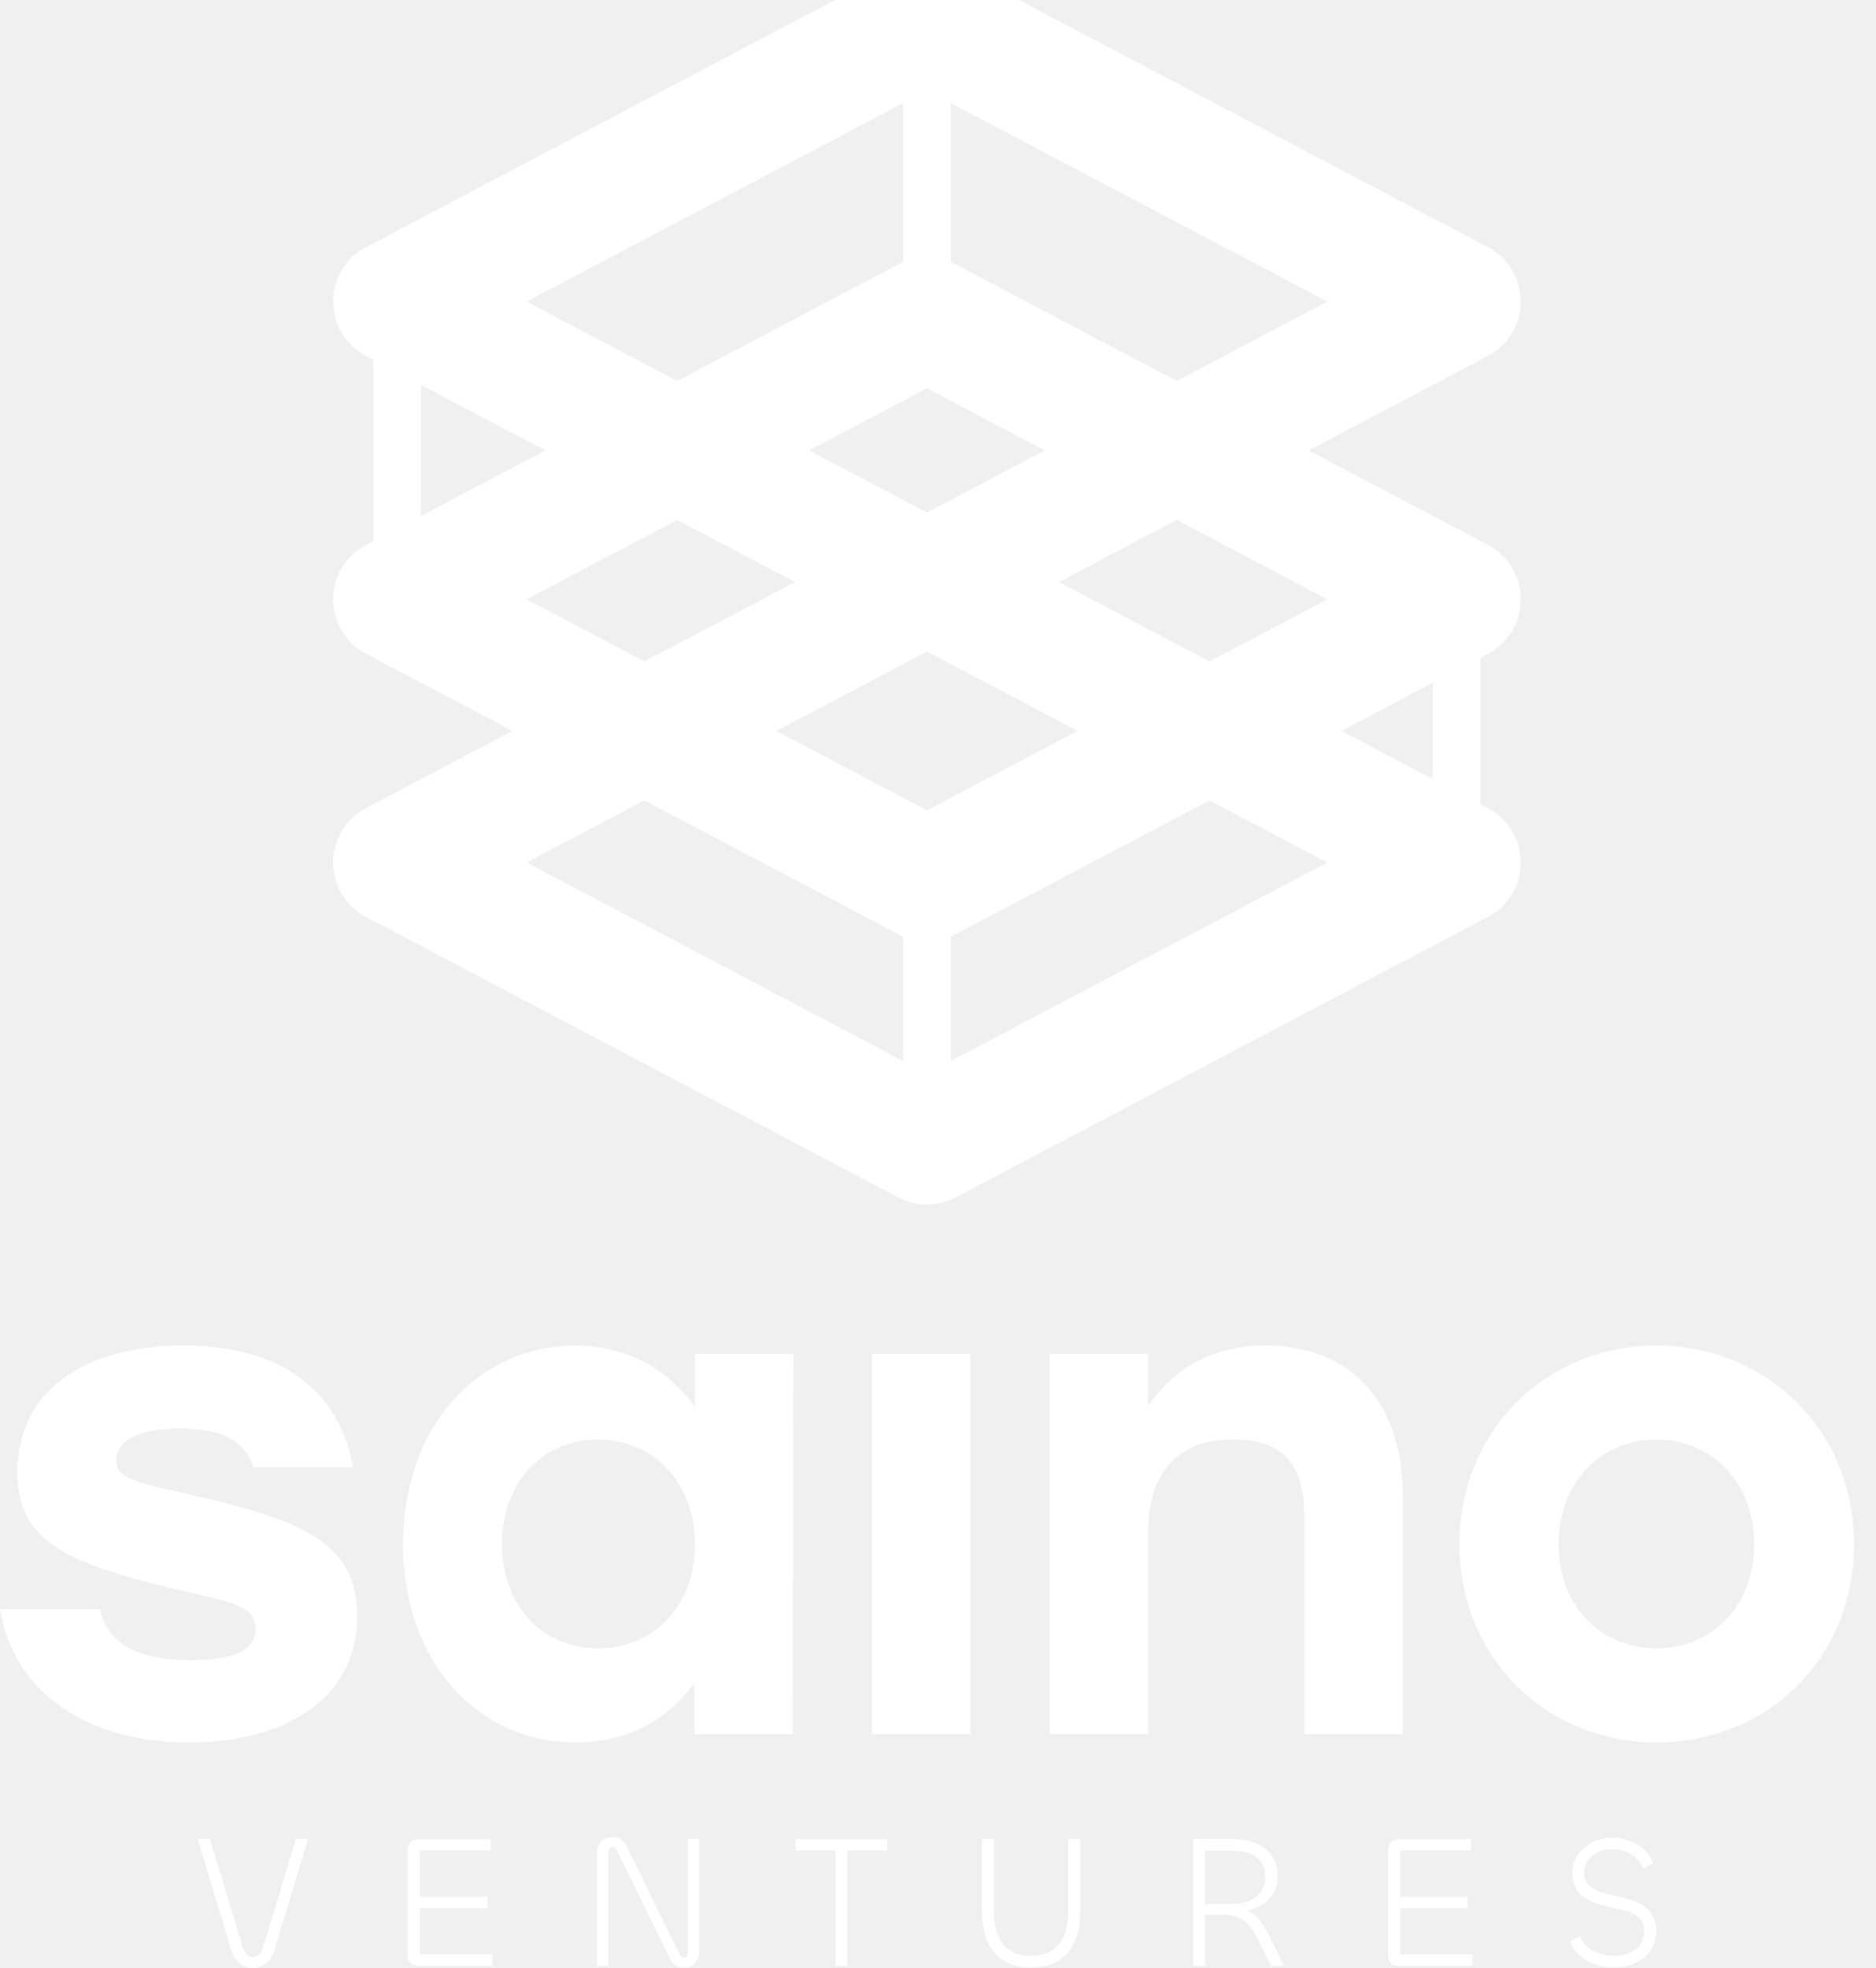
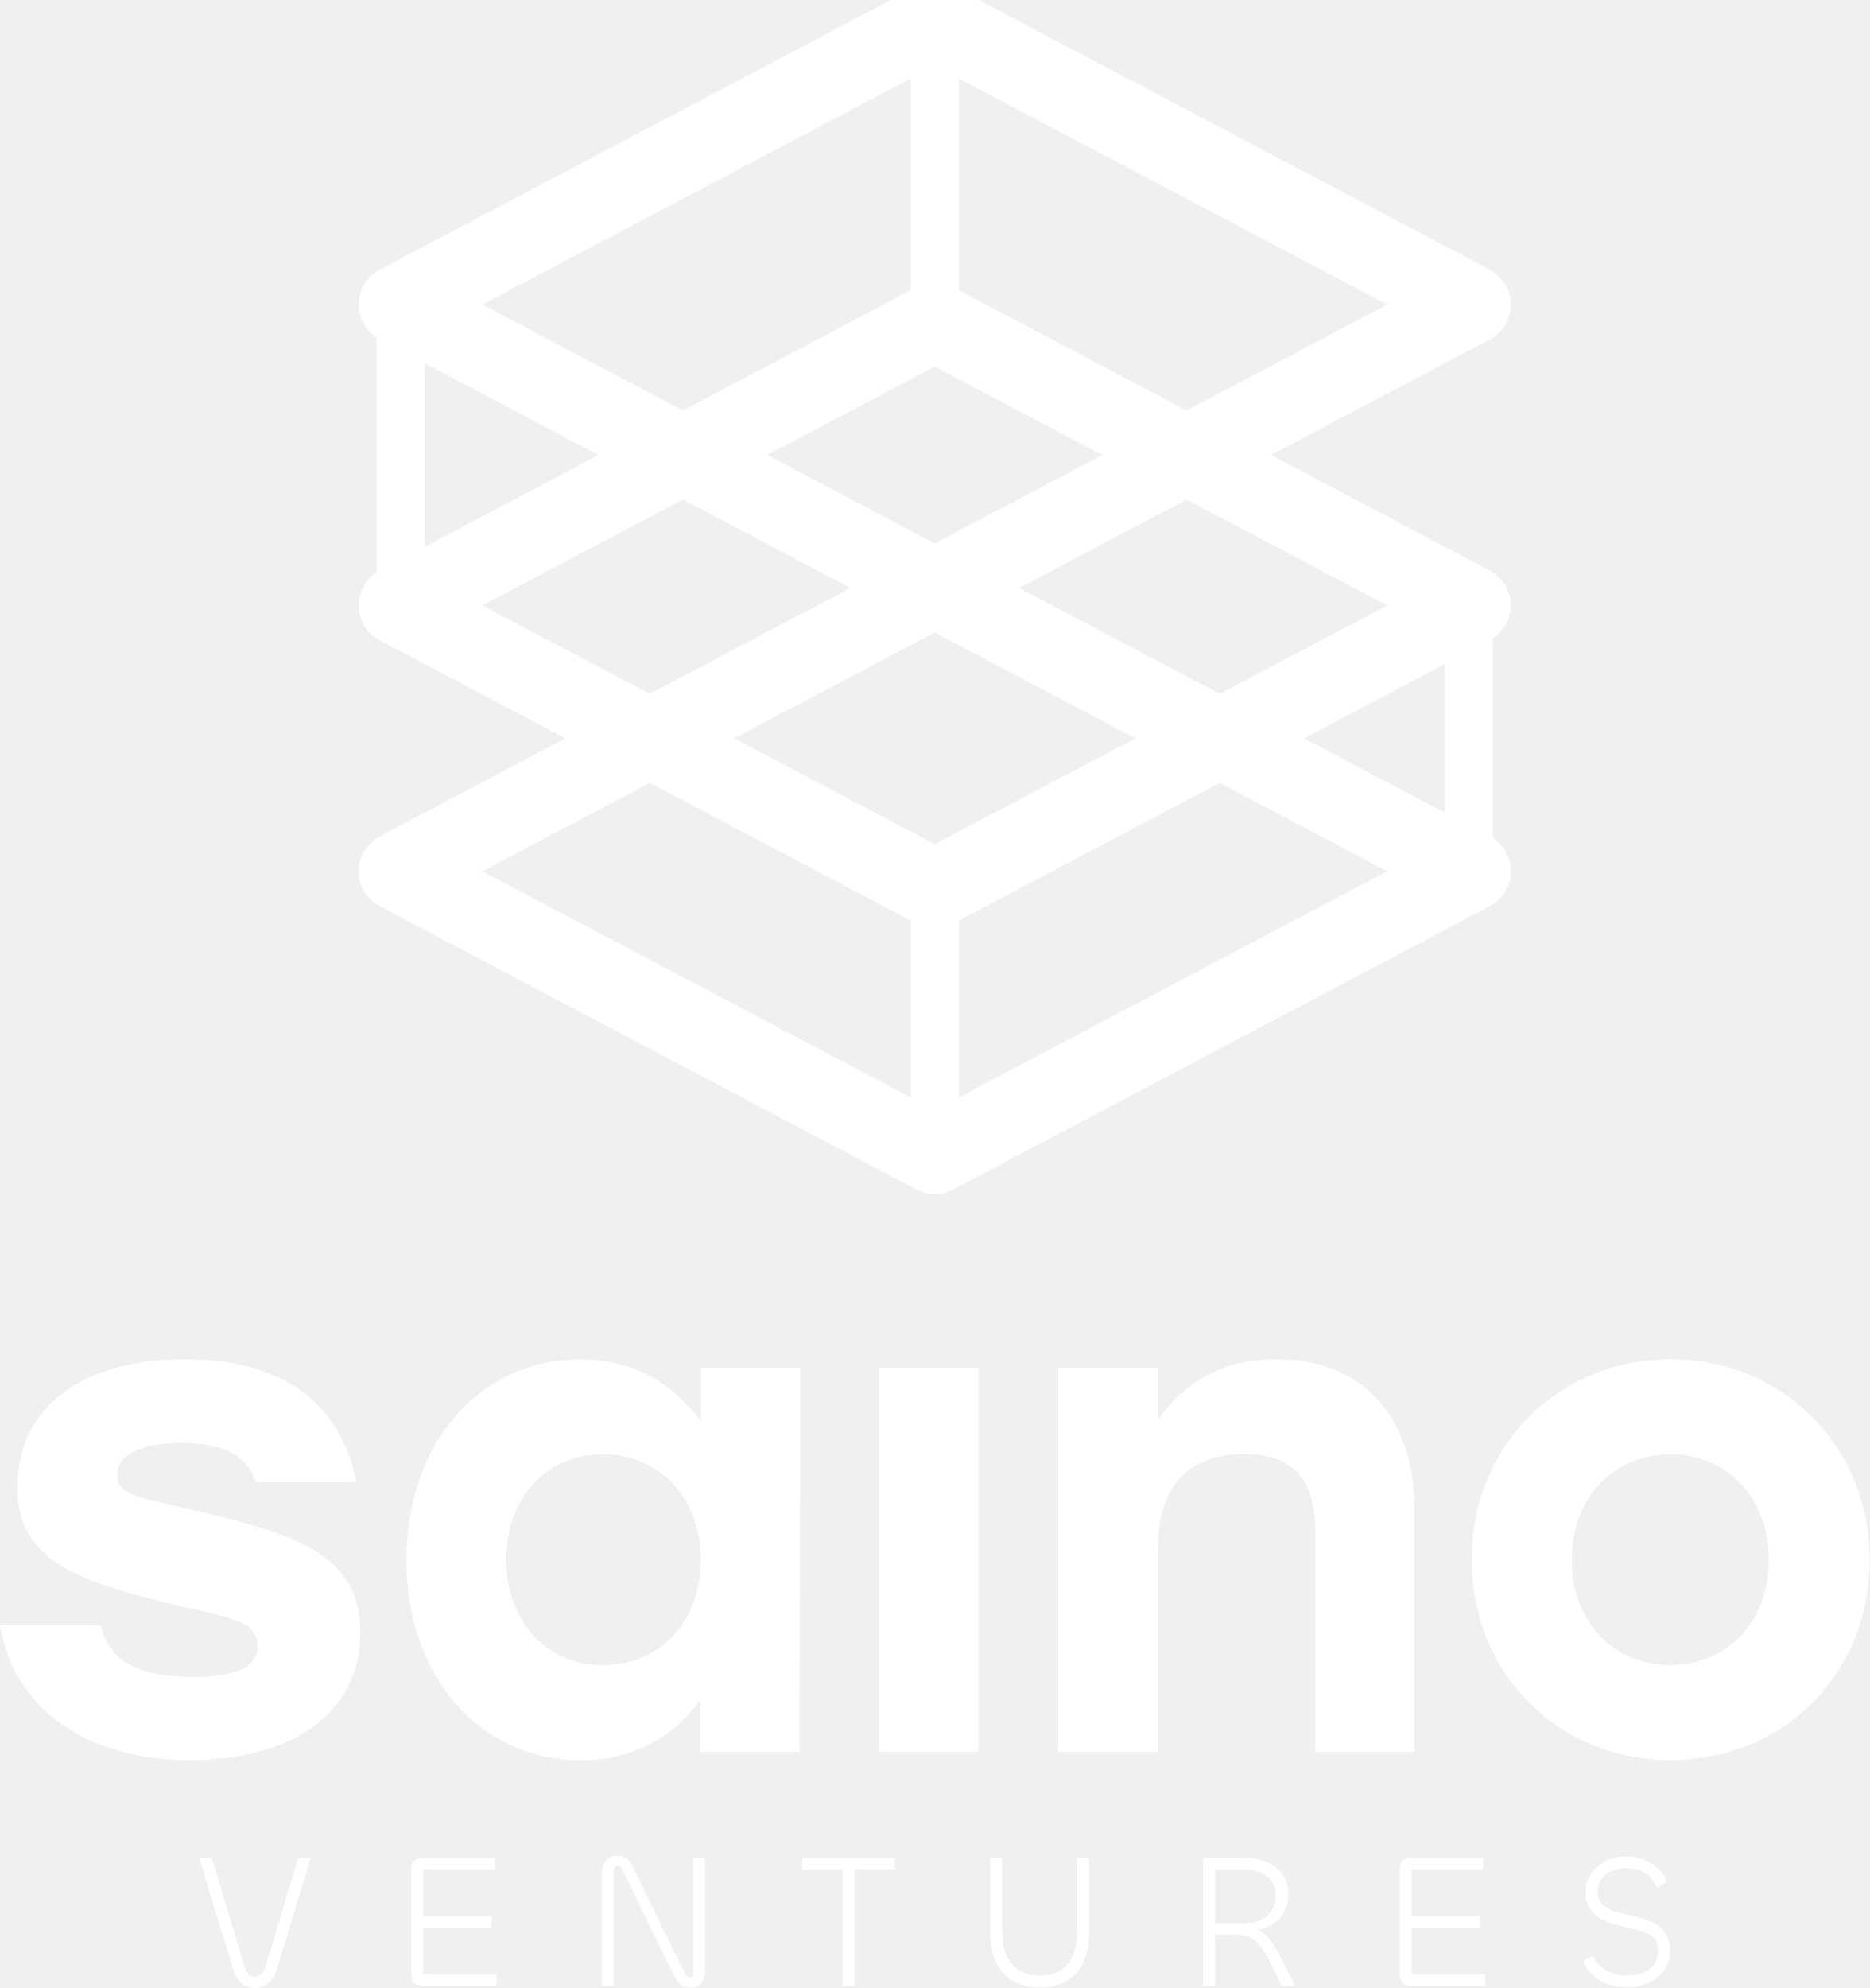
- <svg xmlns="http://www.w3.org/2000/svg" width="61" height="64" viewBox="0 0 61 64" fill="none">
+ <svg xmlns="http://www.w3.org/2000/svg" width="95" height="101" viewBox="0 0 95 101" fill="none">
  <g clip-path="url(#clip0)">
-     <path d="M7.518 63.407L6.424 59.807H6.828L7.891 63.325C7.953 63.527 8.056 63.64 8.226 63.64C8.395 63.64 8.502 63.53 8.56 63.325L9.617 59.807H10.02L8.926 63.407C8.805 63.801 8.547 64 8.226 64C7.898 64 7.642 63.805 7.518 63.407Z" fill="white" />
-     <path d="M13.651 63.931C13.358 63.931 13.261 63.784 13.261 63.544V60.198C13.261 59.958 13.358 59.81 13.651 59.81H15.957V60.181H13.651V61.686H15.85V62.056H13.651V63.561H16.012V63.931H13.651Z" fill="white" />
-     <path d="M19.416 63.931V60.283C19.416 59.937 19.616 59.745 19.903 59.745C20.134 59.745 20.276 59.845 20.379 60.054L22.07 63.493C22.133 63.616 22.167 63.664 22.253 63.664C22.326 63.664 22.364 63.609 22.364 63.496V59.803H22.736V63.458C22.736 63.805 22.512 63.99 22.267 63.99C22.053 63.99 21.884 63.897 21.777 63.681L20.079 60.212C20.03 60.105 19.992 60.057 19.92 60.057C19.827 60.057 19.785 60.126 19.785 60.256V63.928H19.416V63.931Z" fill="white" />
-     <path d="M28.856 60.181H27.555V63.935H27.165V60.181H25.871V59.81H28.856V60.181Z" fill="white" />
-     <path d="M31.932 62.173V59.807H32.322V62.166C32.322 63.061 32.712 63.606 33.53 63.606C34.348 63.606 34.738 63.064 34.738 62.166V59.807H35.128V62.173C35.128 63.283 34.61 63.983 33.53 63.983C32.446 63.983 31.932 63.283 31.932 62.173Z" fill="white" />
-     <path d="M38.797 63.931V59.807H40.084C40.895 59.807 41.544 60.184 41.544 60.997C41.544 61.607 41.161 62.022 40.543 62.125C40.933 62.286 41.141 62.68 41.403 63.218L41.752 63.928H41.33L41.006 63.273C40.719 62.694 40.492 62.272 39.829 62.272H39.184V63.928H38.797V63.931ZM39.187 60.181V61.916H40.071C40.688 61.916 41.144 61.624 41.144 61.034C41.144 60.434 40.661 60.184 40.081 60.184H39.187V60.181Z" fill="white" />
-     <path d="M45.527 63.931C45.234 63.931 45.137 63.784 45.137 63.544V60.198C45.137 59.958 45.234 59.81 45.527 59.81H47.833V60.181H45.527V61.686H47.726V62.056H45.527V63.561H47.888V63.931H45.527Z" fill="white" />
-     <path d="M51.05 63.136L51.378 62.968C51.554 63.376 51.958 63.602 52.483 63.602C53.045 63.602 53.47 63.311 53.47 62.807C53.47 62.258 52.983 62.152 52.445 62.042C51.827 61.905 51.126 61.72 51.126 60.901C51.126 60.253 51.72 59.766 52.428 59.766C53.014 59.766 53.539 60.05 53.763 60.592L53.439 60.764C53.256 60.362 52.897 60.139 52.414 60.139C51.931 60.139 51.516 60.455 51.516 60.887C51.516 61.429 52.017 61.542 52.555 61.658C53.173 61.795 53.86 61.981 53.86 62.807C53.86 63.51 53.263 63.979 52.479 63.979C51.837 63.983 51.275 63.681 51.05 63.136Z" fill="white" />
-     <path d="M0 52.326H3.248C3.493 53.317 4.232 53.989 6.227 53.989C7.638 53.989 8.308 53.653 8.308 52.977C8.308 52.144 7.345 52.079 5.488 51.627C1.995 50.793 0.563 50.008 0.563 47.872C0.563 45.263 2.713 43.758 5.958 43.758C9.382 43.758 11.062 45.421 11.487 47.715H8.239C7.994 46.926 7.321 46.456 5.844 46.456C4.567 46.456 3.783 46.816 3.783 47.492C3.783 48.078 4.342 48.188 6.134 48.592C9.647 49.401 11.618 50.077 11.618 52.549C11.618 55.316 9.178 56.663 6.134 56.663C2.844 56.666 0.449 55.048 0 52.326Z" fill="white" />
-     <path d="M25.801 44.029L25.78 56.396H22.577V54.733C21.728 55.902 20.451 56.666 18.725 56.666C15.501 56.666 13.106 54.013 13.106 50.214C13.106 46.391 15.546 43.761 18.704 43.761C20.451 43.761 21.749 44.571 22.601 45.764V44.032H25.801V44.029ZM22.598 50.211C22.598 48.188 21.231 46.816 19.44 46.816C17.648 46.816 16.326 48.188 16.326 50.211C16.326 52.257 17.669 53.605 19.44 53.605C21.235 53.608 22.598 52.257 22.598 50.211Z" fill="white" />
-     <path d="M28.352 44.029H31.555V56.396H28.352V44.029Z" fill="white" />
-     <path d="M45.617 48.637V56.396H42.414V49.333C42.414 47.715 41.81 46.813 40.108 46.813C38.296 46.813 37.333 47.869 37.333 49.895V56.396H34.13V44.029H37.333V45.716C38.227 44.458 39.459 43.758 41.161 43.758C43.936 43.758 45.617 45.603 45.617 48.637Z" fill="white" />
-     <path d="M60.29 50.211C60.29 53.944 57.47 56.663 53.863 56.663C50.28 56.663 47.46 53.92 47.46 50.211C47.46 46.477 50.325 43.758 53.863 43.758C57.421 43.758 60.29 46.477 60.29 50.211ZM50.684 50.211C50.684 52.257 52.071 53.605 53.863 53.605C55.654 53.605 57.042 52.254 57.042 50.211C57.042 48.188 55.654 46.816 53.863 46.816C52.071 46.816 50.684 48.188 50.684 50.211Z" fill="white" />
-     <path d="M47.453 9.806L30.143 18.929L12.833 9.806L30.143 0.686L47.453 9.806Z" stroke="white" stroke-width="4" stroke-miterlimit="10" stroke-linecap="round" stroke-linejoin="round" />
-     <path d="M47.453 19.491L30.143 28.611L12.833 19.491L30.143 10.368L47.453 19.491Z" stroke="white" stroke-width="4" stroke-miterlimit="10" stroke-linecap="round" stroke-linejoin="round" />
-     <path d="M47.453 28.049L30.143 37.172L12.833 28.049L30.143 18.929L47.453 28.049Z" stroke="white" stroke-width="4" stroke-miterlimit="10" stroke-linecap="round" stroke-linejoin="round" />
-     <path d="M13.689 9.806H12.143V19.488H13.689V9.806Z" fill="white" />
-     <path d="M30.916 0.686H29.37V10.659H30.916V0.686Z" fill="white" />
-     <path d="M30.916 28.049H29.37V36.606H30.916V28.049Z" fill="white" />
-     <path d="M48.14 19.491H46.594V28.049H48.14V19.491Z" fill="white" />
+     <path d="M11.846 100.063L10.122 94.382H10.758L12.433 99.934C12.531 100.253 12.694 100.431 12.961 100.431C13.227 100.431 13.396 100.258 13.488 99.934L15.152 94.382H15.789L14.065 100.063C13.874 100.686 13.466 101 12.961 101C12.444 101 12.041 100.691 11.846 100.063Z" fill="white" />
+     <path d="M21.511 100.892C21.048 100.892 20.896 100.659 20.896 100.28V95C20.896 94.621 21.048 94.388 21.511 94.388H25.144V94.972H21.511V97.348H24.975V97.932H21.511V100.307H25.231V100.892H21.511Z" fill="white" />
+     <path d="M30.593 100.892V95.135C30.593 94.588 30.909 94.285 31.36 94.285C31.724 94.285 31.948 94.442 32.111 94.772L34.776 100.199C34.874 100.394 34.928 100.469 35.064 100.469C35.178 100.469 35.238 100.383 35.238 100.204V94.377H35.825V100.145C35.825 100.691 35.472 100.984 35.086 100.984C34.748 100.984 34.482 100.837 34.313 100.497L31.637 95.021C31.561 94.853 31.502 94.778 31.387 94.778C31.241 94.778 31.175 94.886 31.175 95.091V100.886H30.593V100.892Z" fill="white" />
+     <path d="M45.469 94.972H43.418V100.897H42.804V94.972H40.764V94.388H45.469V94.972Z" fill="white" />
+     <path d="M50.315 98.116V94.382H50.929V98.105C50.929 99.517 51.544 100.377 52.833 100.377C54.122 100.377 54.736 99.522 54.736 98.105V94.382H55.351V98.116C55.351 99.869 54.535 100.972 52.833 100.972C51.125 100.972 50.315 99.869 50.315 98.116Z" fill="white" />
+     <path d="M61.132 100.891V94.382H63.161C64.439 94.382 65.462 94.978 65.462 96.26C65.462 97.223 64.858 97.878 63.884 98.04C64.499 98.294 64.825 98.916 65.239 99.766L65.788 100.886H65.124L64.613 99.853C64.162 98.938 63.803 98.273 62.758 98.273H61.742V100.886H61.132V100.891ZM61.747 94.972V97.71H63.139C64.113 97.71 64.831 97.25 64.831 96.319C64.831 95.373 64.069 94.978 63.156 94.978H61.747V94.972Z" fill="white" />
+     <path d="M71.738 100.892C71.276 100.892 71.124 100.659 71.124 100.28V95C71.124 94.621 71.276 94.388 71.738 94.388H75.371V94.972H71.738V97.348H75.203V97.932H71.738V100.307H75.458V100.892H71.738Z" fill="white" />
+     <path d="M80.44 99.636L80.957 99.371C81.234 100.015 81.87 100.372 82.697 100.372C83.584 100.372 84.253 99.912 84.253 99.117C84.253 98.251 83.486 98.083 82.637 97.91C81.664 97.694 80.56 97.401 80.56 96.108C80.56 95.086 81.495 94.317 82.61 94.317C83.535 94.317 84.361 94.766 84.715 95.621L84.204 95.892C83.915 95.259 83.35 94.907 82.588 94.907C81.827 94.907 81.174 95.405 81.174 96.087C81.174 96.942 81.963 97.12 82.811 97.304C83.785 97.52 84.867 97.813 84.867 99.117C84.867 100.226 83.926 100.967 82.692 100.967C81.68 100.972 80.793 100.496 80.44 99.636Z" fill="white" />
+     <path d="M0 82.577H5.118C5.504 84.141 6.668 85.201 9.812 85.201C12.036 85.201 13.091 84.671 13.091 83.605C13.091 82.29 11.574 82.187 8.648 81.473C3.144 80.158 0.887 78.919 0.887 75.548C0.887 71.431 4.275 69.056 9.387 69.056C14.783 69.056 17.431 71.68 18.1 75.299H12.982C12.596 74.055 11.536 73.314 9.208 73.314C7.196 73.314 5.961 73.882 5.961 74.948C5.961 75.873 6.842 76.046 9.665 76.685C15.201 77.962 18.307 79.027 18.307 82.928C18.307 87.295 14.462 89.421 9.665 89.421C4.482 89.427 0.707 86.873 0 82.577Z" fill="white" />
+     <path d="M40.655 69.483L40.623 88.999H35.575V86.375C34.238 88.22 32.225 89.427 29.506 89.427C24.426 89.427 20.651 85.239 20.651 79.244C20.651 73.211 24.497 69.061 29.473 69.061C32.225 69.061 34.27 70.338 35.614 72.221V69.489H40.655V69.483ZM35.608 79.238C35.608 76.046 33.454 73.882 30.632 73.882C27.809 73.882 25.726 76.046 25.726 79.238C25.726 82.469 27.841 84.595 30.632 84.595C33.46 84.6 35.608 82.469 35.608 79.238Z" fill="white" />
+     <path d="M44.674 69.483H49.721V88.999H44.674V69.483Z" fill="white" />
+     <path d="M71.88 76.755V88.999H66.832V77.853C66.832 75.299 65.881 73.876 63.199 73.876C60.344 73.876 58.827 75.543 58.827 78.741V88.999H53.779V69.483H58.827V72.145C60.235 70.159 62.177 69.056 64.858 69.056C69.231 69.056 71.88 71.967 71.88 76.755Z" fill="white" />
+     <path d="M95 79.238C95 85.131 90.556 89.421 84.873 89.421C79.227 89.421 74.784 85.093 74.784 79.238C74.784 73.346 79.298 69.056 84.873 69.056C90.48 69.056 95 73.346 95 79.238ZM79.864 79.238C79.864 82.469 82.05 84.595 84.873 84.595C87.695 84.595 89.882 82.463 89.882 79.238C89.882 76.046 87.695 73.882 84.873 73.882C82.05 73.882 79.864 76.046 79.864 79.238Z" fill="white" />
+     <path d="M74.773 15.474L47.497 29.872L20.222 15.474L47.497 1.082L74.773 15.474Z" stroke="white" stroke-width="4" stroke-miterlimit="10" stroke-linecap="round" stroke-linejoin="round" />
+     <path d="M74.773 30.759L47.497 45.152L20.222 30.759L47.497 16.362L74.773 30.759Z" stroke="white" stroke-width="4" stroke-miterlimit="10" stroke-linecap="round" stroke-linejoin="round" />
+     <path d="M74.773 44.264L47.497 58.662L20.222 44.264L47.497 29.872L74.773 44.264Z" stroke="white" stroke-width="4" stroke-miterlimit="10" stroke-linecap="round" stroke-linejoin="round" />
+     <path d="M21.57 15.474H19.134V30.754H21.57V15.474Z" fill="white" />
+     <path d="M48.716 1.082H46.279V16.822H48.716V1.082Z" fill="white" />
+     <path d="M48.716 44.264H46.279V57.769H48.716V44.264Z" fill="white" />
+     <path d="M75.855 30.759H73.418V44.264H75.855V30.759Z" fill="white" />
  </g>
  <defs>
    <clipPath id="clip0">
-       <rect width="60.29" height="64" fill="white" />
+       <rect width="95" height="101" fill="white" />
    </clipPath>
  </defs>
</svg>
